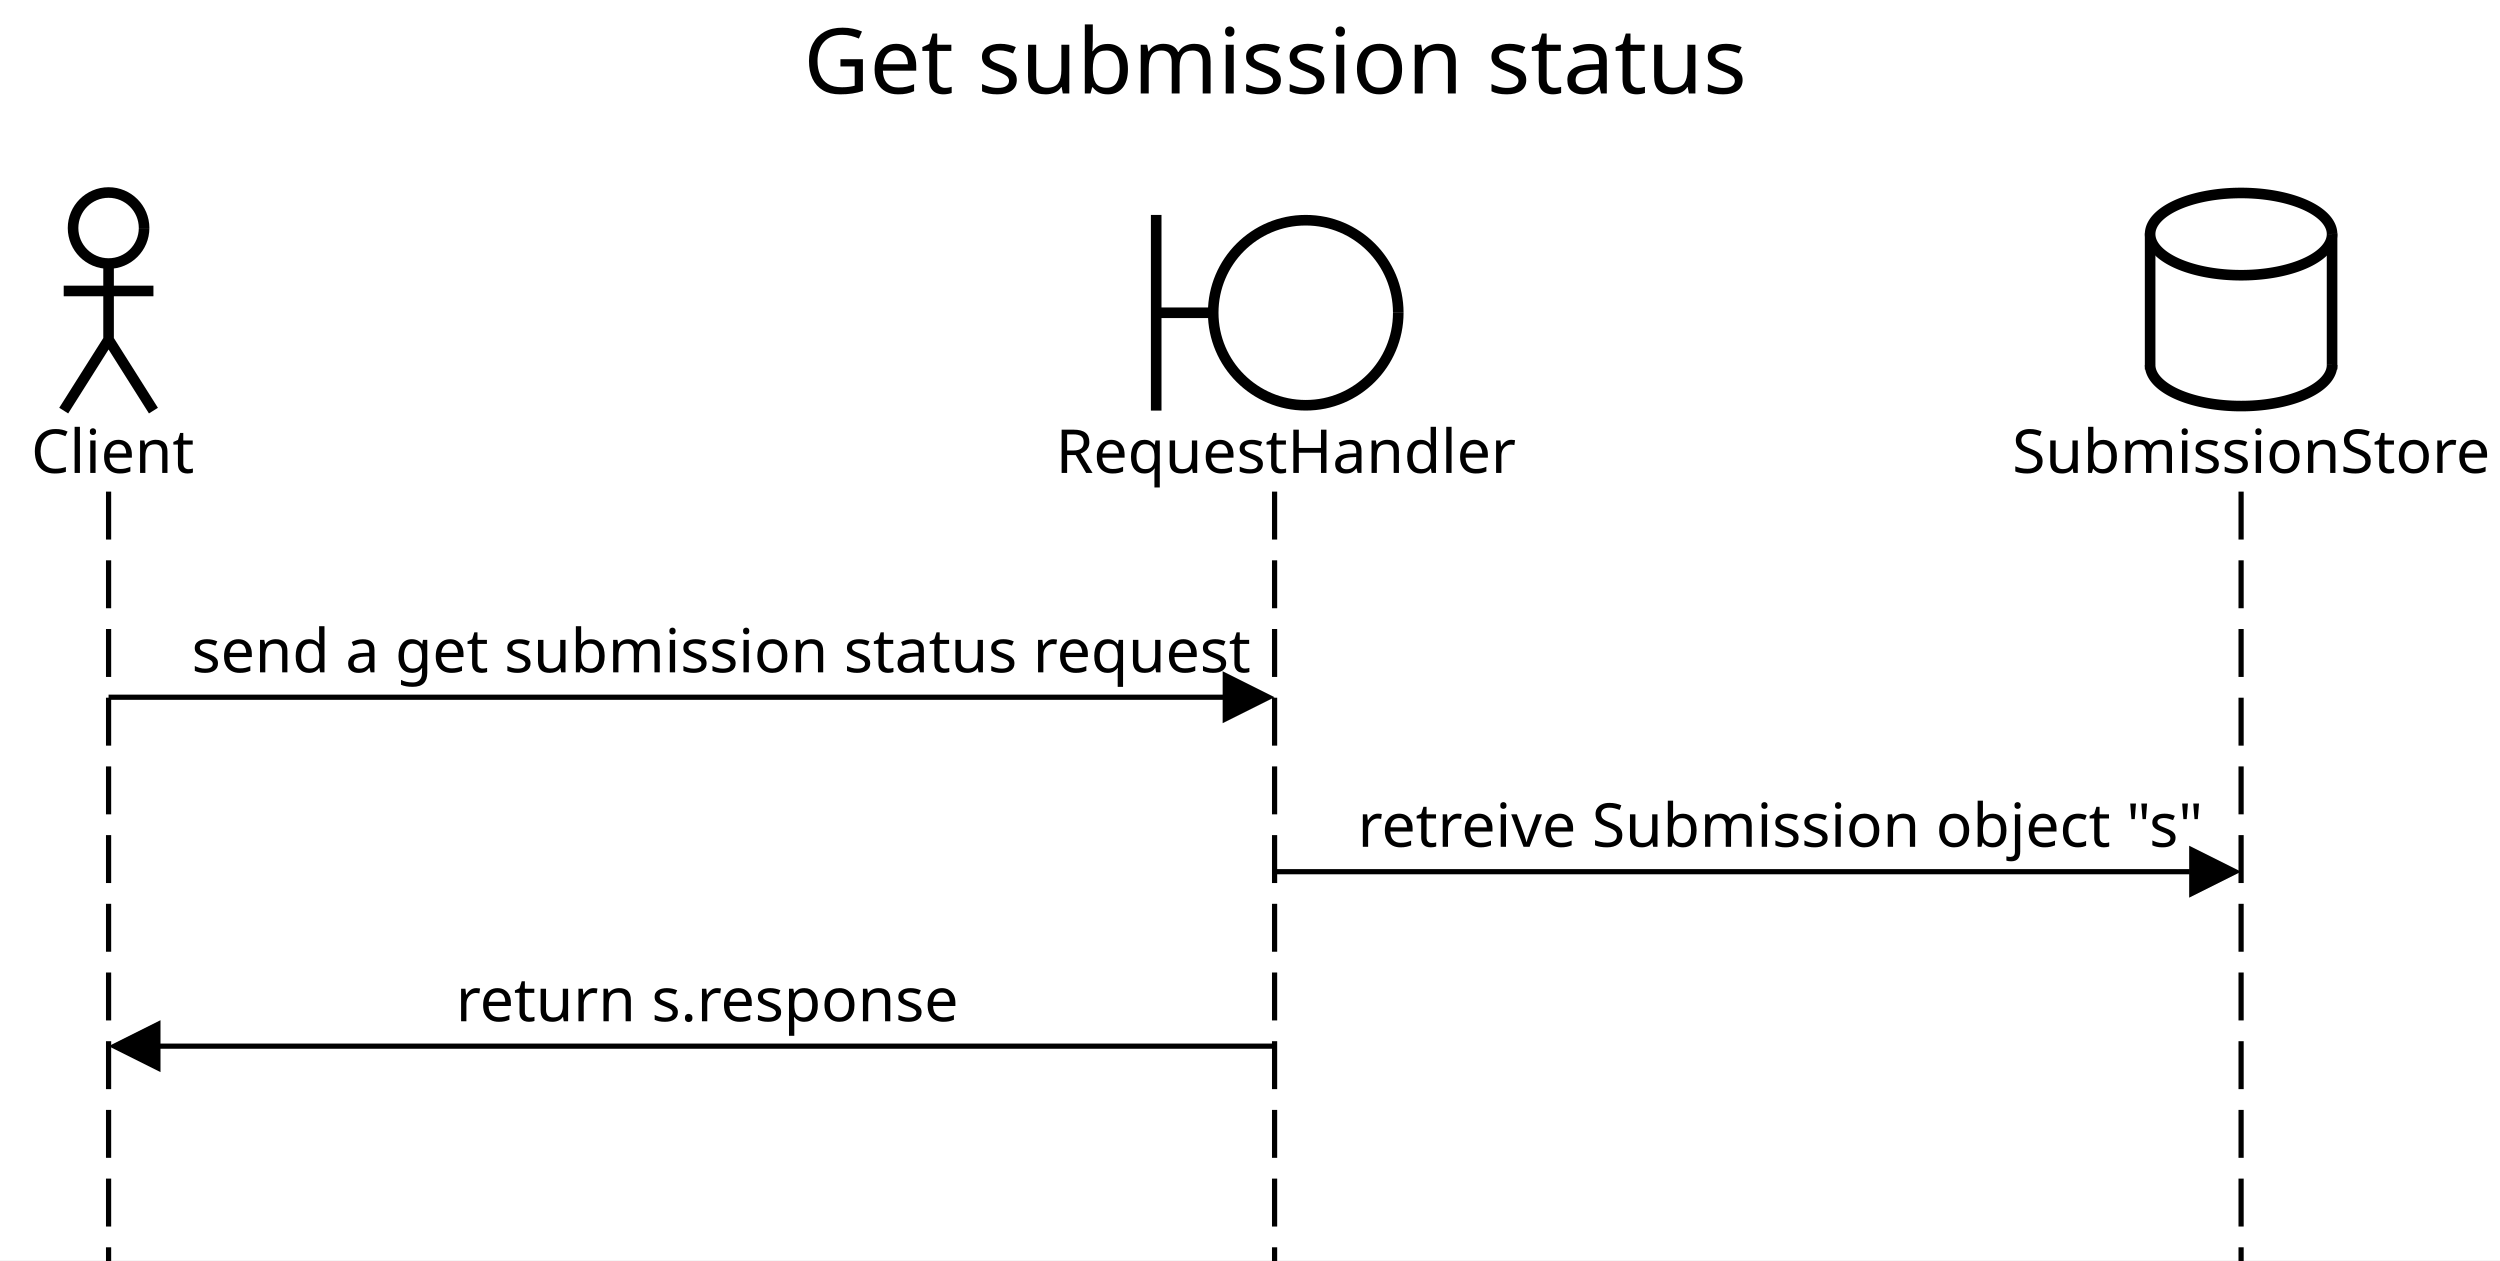
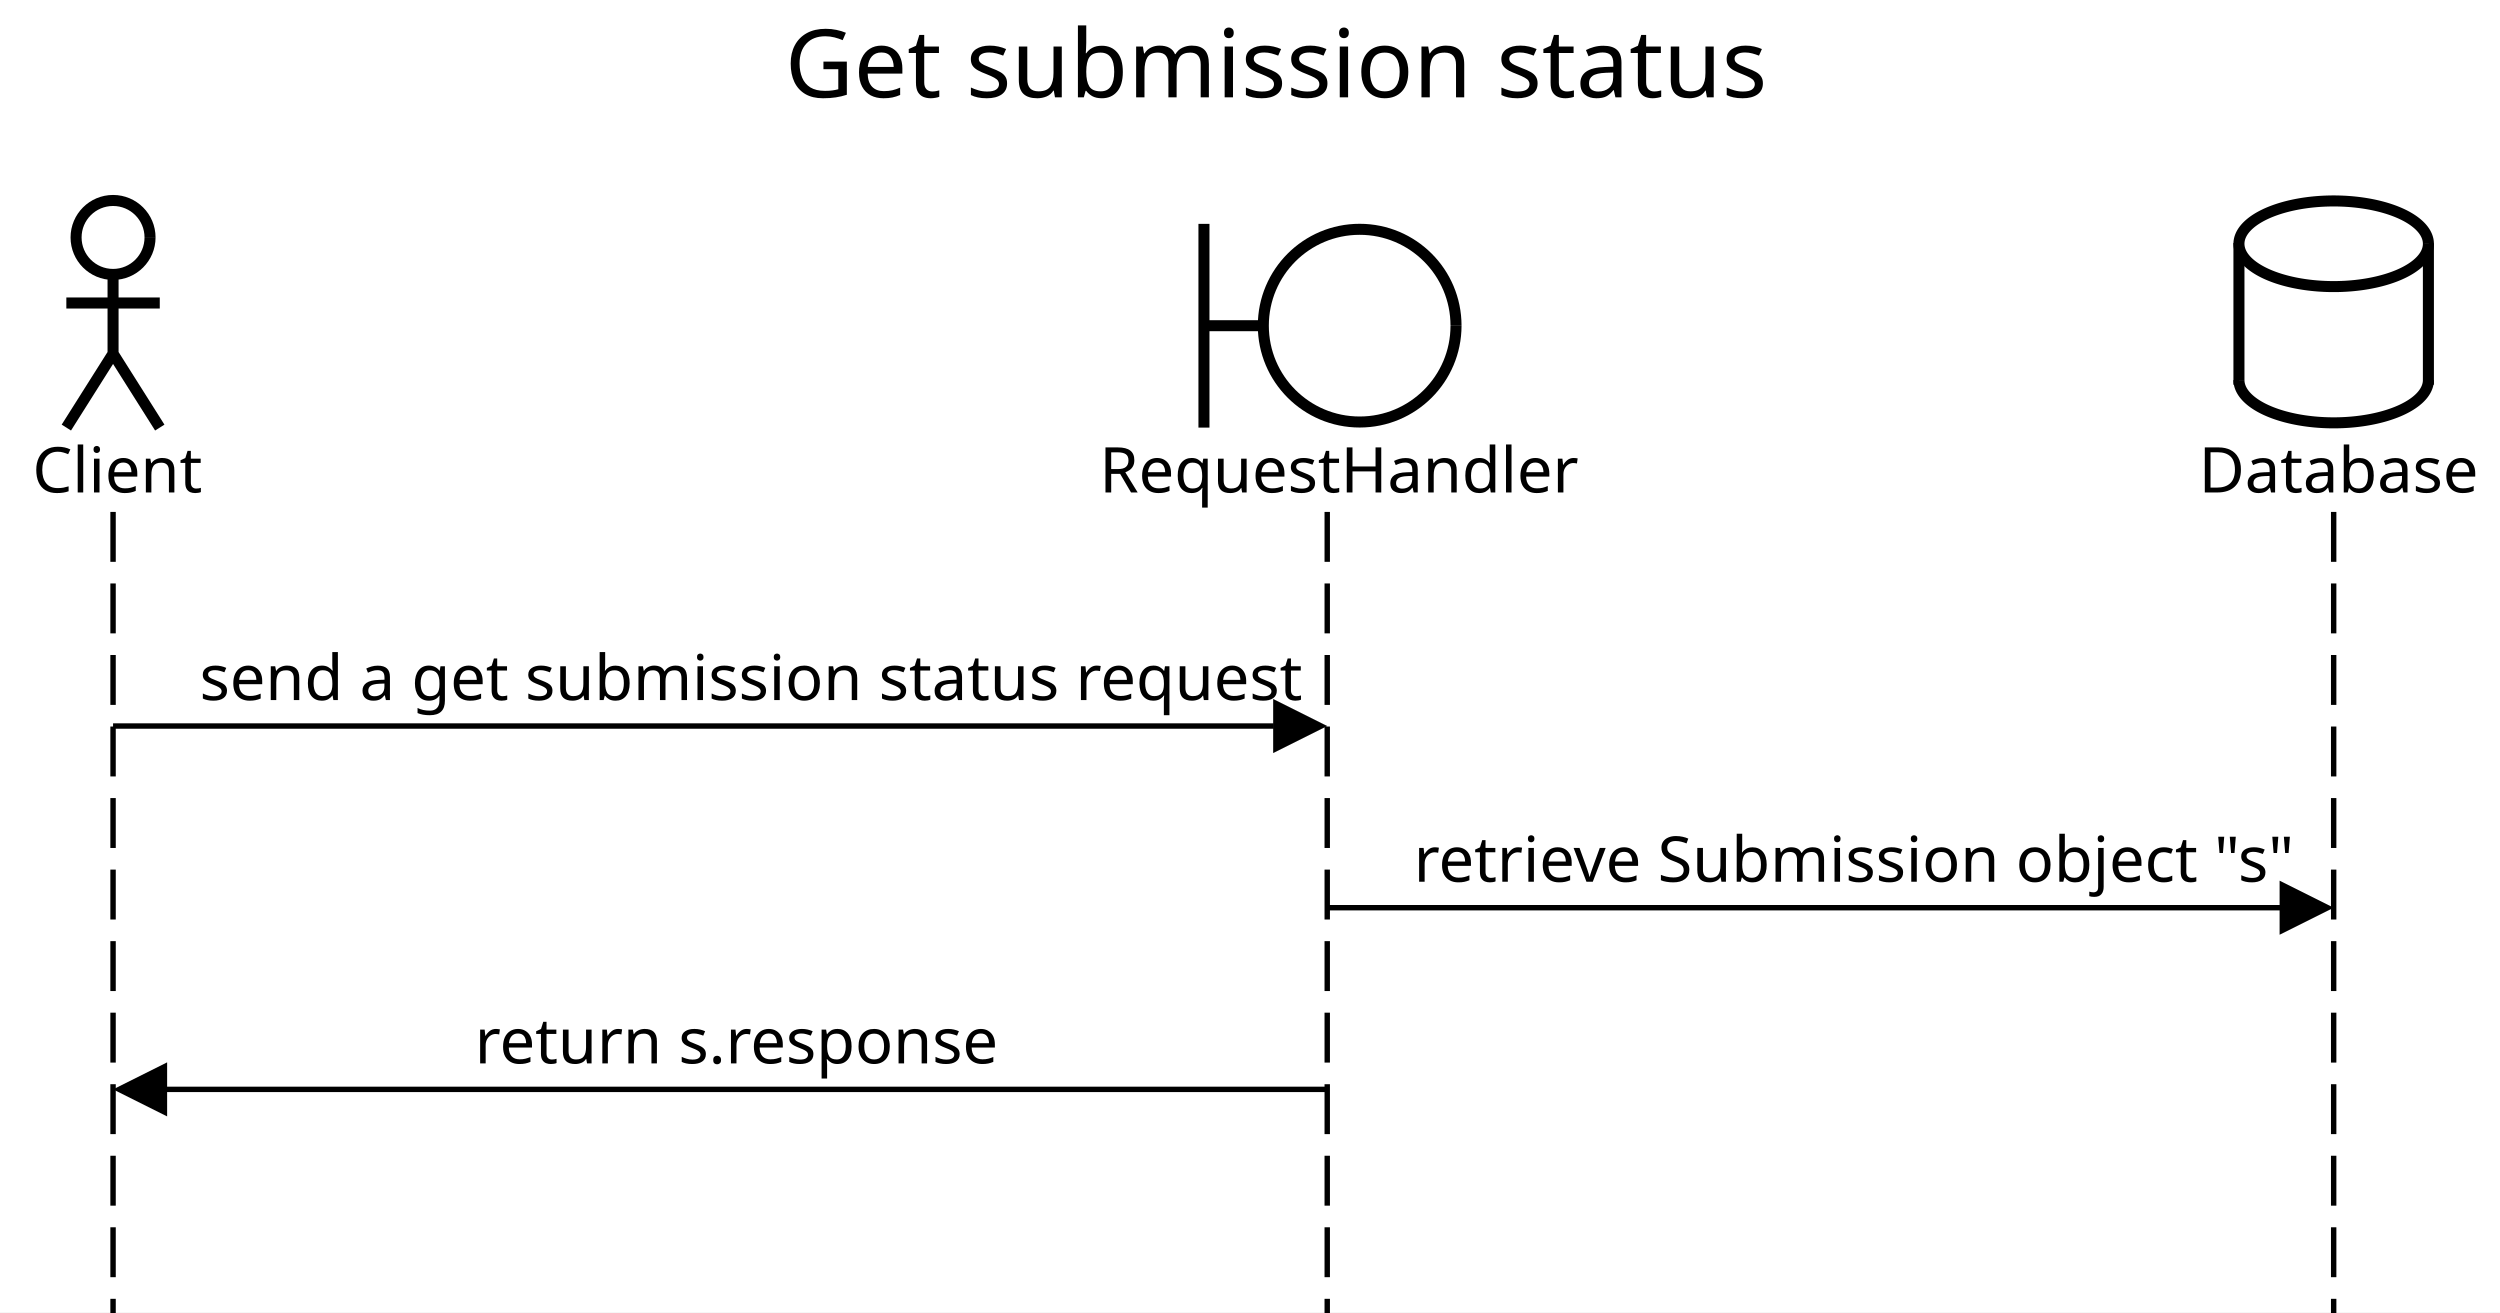
- <svg xmlns="http://www.w3.org/2000/svg" version="1.1" width="605" height="305">
+ <svg xmlns="http://www.w3.org/2000/svg" version="1.1" width="581" height="305">
  <defs />
  <g>
    <g />
    <g />
    <g />
    <g>
-       <rect fill="white" stroke="none" x="0" y="0" width="605" height="305" />
+       <rect fill="white" stroke="none" x="0" y="0" width="581" height="305" />
    </g>
    <g>
-       <text fill="black" stroke="none" font-family="sans-serif" font-size="16.5pt" font-style="normal" font-weight="normal" text-decoration="normal" x="194.428" y="22.618" text-anchor="start" dominant-baseline="alphabetic" xml:space="preserve">Get submission status</text>
+       <text fill="black" stroke="none" font-family="sans-serif" font-size="16.5pt" font-style="normal" font-weight="normal" text-decoration="normal" x="182.416" y="22.618" text-anchor="start" dominant-baseline="alphabetic" xml:space="preserve">Get submission status</text>
    </g>
    <g />
    <g>
      <path fill="none" stroke="black" paint-order="fill stroke markers" d=" M 26.275 118.971 L 26.275 305.946" stroke-miterlimit="10" stroke-width="1.257" stroke-dasharray="11.599,5.026" />
      <path fill="none" stroke="black" paint-order="fill stroke markers" d=" M 308.449 118.971 L 308.449 305.946" stroke-miterlimit="10" stroke-width="1.257" stroke-dasharray="11.599,5.026" />
      <path fill="none" stroke="black" paint-order="fill stroke markers" d=" M 542.345 118.971 L 542.345 305.946" stroke-miterlimit="10" stroke-width="1.257" stroke-dasharray="11.599,5.026" />
    </g>
    <g>
      <g>
        <path fill="white" stroke="black" paint-order="fill stroke markers" d=" M 34.87 55.188 A 8.595 8.595 0 1 1 34.87 55.179 M 26.275 63.783 L 26.275 82.179 M 15.418 70.417 L 37.131 70.417 M 26.275 82.179 L 15.418 99.368 M 26.275 82.179 L 37.131 99.368" stroke-miterlimit="10" stroke-width="2.563" stroke-dasharray="" />
      </g>
      <g>
        <g />
        <text fill="black" stroke="none" font-family="sans-serif" font-size="11pt" font-style="normal" font-weight="normal" text-decoration="normal" x="7.539" y="114.447" text-anchor="start" dominant-baseline="alphabetic" xml:space="preserve">Client</text>
      </g>
      <g>
        <path fill="white" stroke="black" paint-order="fill stroke markers" d=" M 338.38 75.695 A 22.392 22.392 0 1 1 338.38 75.672 M 279.799 52.021 L 279.799 99.368 M 278.517 75.695 L 293.596 75.695" stroke-miterlimit="10" stroke-width="2.563" stroke-dasharray="" />
      </g>
      <g>
        <g />
        <text fill="black" stroke="none" font-family="sans-serif" font-size="11pt" font-style="normal" font-weight="normal" text-decoration="normal" x="255.491" y="114.447" text-anchor="start" dominant-baseline="alphabetic" xml:space="preserve">RequestHandler</text>
      </g>
      <g>
        <path fill="white" stroke="black" paint-order="fill stroke markers" d=" M 520.331 89.416 L 520.331 57.751 L 564.36 57.751 L 564.36 89.416" stroke-miterlimit="10" stroke-width="2.563" stroke-dasharray="" />
        <path fill="white" stroke="black" paint-order="fill stroke markers" d=" M 564.36 56.65 L 564.359 56.75 L 564.356 56.85 L 564.35 56.949 L 564.343 57.048 L 564.333 57.148 L 564.321 57.247 L 564.306 57.347 L 564.29 57.446 L 564.271 57.545 L 564.25 57.644 L 564.227 57.743 L 564.202 57.842 L 564.175 57.941 L 564.145 58.039 L 564.113 58.138 L 564.079 58.236 L 564.043 58.334 L 564.005 58.432 L 563.964 58.53 L 563.921 58.628 L 563.877 58.725 L 563.83 58.822 L 563.781 58.919 L 563.729 59.016 L 563.676 59.113 L 563.62 59.209 L 563.563 59.305 L 563.503 59.401 L 563.441 59.496 L 563.377 59.591 L 563.311 59.686 L 563.243 59.781 L 563.172 59.875 L 563.1 59.969 L 563.026 60.063 L 562.949 60.156 L 562.871 60.249 L 562.79 60.342 L 562.707 60.434 L 562.622 60.526 L 562.536 60.617 L 562.447 60.708 L 562.356 60.799 L 562.263 60.889 L 562.169 60.979 L 562.072 61.069 L 561.973 61.158 L 561.873 61.246 L 561.77 61.334 L 561.665 61.422 L 561.559 61.509 L 561.45 61.595 L 561.34 61.682 L 561.228 61.767 L 561.114 61.852 L 560.998 61.937 L 560.88 62.021 L 560.76 62.104 L 560.638 62.187 L 560.515 62.27 L 560.39 62.352 L 560.263 62.433 L 560.134 62.514 L 560.003 62.594 L 559.871 62.673 L 559.737 62.752 L 559.601 62.83 L 559.464 62.908 L 559.324 62.985 L 559.183 63.062 L 559.041 63.137 L 558.896 63.213 L 558.75 63.287 L 558.603 63.361 L 558.453 63.434 L 558.303 63.507 L 558.15 63.578 L 557.996 63.649 L 557.841 63.72 L 557.683 63.79 L 557.525 63.859 L 557.364 63.927 L 557.203 63.994 L 557.04 64.061 L 556.875 64.127 L 556.709 64.192 L 556.541 64.257 L 556.372 64.321 L 556.202 64.384 L 556.03 64.446 L 555.857 64.508 L 555.683 64.568 L 555.507 64.628 L 555.33 64.687 L 555.151 64.746 L 554.971 64.803 L 554.79 64.86 L 554.608 64.916 L 554.425 64.971 L 554.24 65.025 L 554.054 65.078 L 553.867 65.131 L 553.679 65.182 L 553.49 65.233 L 553.299 65.283 L 553.108 65.332 L 552.915 65.38 L 552.722 65.428 L 552.527 65.474 L 552.331 65.52 L 552.135 65.564 L 551.937 65.608 L 551.738 65.651 L 551.539 65.693 L 551.338 65.734 L 551.137 65.774 L 550.935 65.814 L 550.731 65.852 L 550.528 65.89 L 550.323 65.926 L 550.117 65.962 L 549.911 65.996 L 549.704 66.03 L 549.496 66.063 L 549.287 66.095 L 549.078 66.126 L 548.868 66.156 L 548.657 66.185 L 548.446 66.213 L 548.234 66.24 L 548.022 66.266 L 547.809 66.291 L 547.595 66.315 L 547.381 66.339 L 547.167 66.361 L 546.952 66.382 L 546.736 66.402 L 546.52 66.422 L 546.304 66.44 L 546.087 66.458 L 545.87 66.474 L 545.653 66.489 L 545.435 66.504 L 545.217 66.517 L 544.998 66.53 L 544.78 66.541 L 544.561 66.552 L 544.342 66.561 L 544.122 66.57 L 543.903 66.577 L 543.683 66.584 L 543.463 66.59 L 543.243 66.594 L 543.023 66.598 L 542.803 66.6 L 542.583 66.602 L 542.363 66.602 L 542.143 66.602 L 541.923 66.601 L 541.703 66.598 L 541.483 66.595 L 541.263 66.59 L 541.043 66.585 L 540.823 66.579 L 540.604 66.571 L 540.384 66.563 L 540.165 66.553 L 539.946 66.543 L 539.727 66.532 L 539.509 66.519 L 539.291 66.506 L 539.073 66.492 L 538.855 66.477 L 538.638 66.46 L 538.421 66.443 L 538.205 66.425 L 537.989 66.406 L 537.773 66.385 L 537.558 66.364 L 537.344 66.342 L 537.13 66.319 L 536.916 66.295 L 536.703 66.27 L 536.49 66.244 L 536.278 66.217 L 536.067 66.189 L 535.856 66.16 L 535.646 66.13 L 535.437 66.1 L 535.228 66.068 L 535.02 66.035 L 534.813 66.002 L 534.607 65.967 L 534.401 65.932 L 534.196 65.895 L 533.992 65.858 L 533.789 65.82 L 533.586 65.781 L 533.385 65.741 L 533.184 65.7 L 532.984 65.658 L 532.786 65.615 L 532.588 65.571 L 532.391 65.527 L 532.195 65.481 L 532 65.435 L 531.806 65.388 L 531.614 65.34 L 531.422 65.291 L 531.231 65.241 L 531.042 65.19 L 530.854 65.139 L 530.666 65.086 L 530.48 65.033 L 530.295 64.979 L 530.112 64.924 L 529.929 64.869 L 529.748 64.812 L 529.568 64.755 L 529.39 64.697 L 529.212 64.638 L 529.036 64.578 L 528.862 64.517 L 528.688 64.456 L 528.516 64.394 L 528.346 64.331 L 528.177 64.267 L 528.009 64.203 L 527.842 64.138 L 527.678 64.072 L 527.514 64.005 L 527.352 63.938 L 527.192 63.869 L 527.033 63.801 L 526.875 63.731 L 526.72 63.661 L 526.565 63.59 L 526.413 63.518 L 526.261 63.446 L 526.112 63.373 L 525.964 63.299 L 525.818 63.225 L 525.673 63.149 L 525.53 63.074 L 525.389 62.997 L 525.249 62.92 L 525.112 62.843 L 524.975 62.765 L 524.841 62.686 L 524.708 62.606 L 524.578 62.526 L 524.448 62.446 L 524.321 62.365 L 524.196 62.283 L 524.072 62.201 L 523.95 62.118 L 523.83 62.034 L 523.712 61.95 L 523.596 61.866 L 523.481 61.781 L 523.369 61.695 L 523.258 61.609 L 523.149 61.523 L 523.042 61.436 L 522.938 61.348 L 522.835 61.26 L 522.734 61.172 L 522.635 61.083 L 522.538 60.993 L 522.442 60.904 L 522.349 60.814 L 522.258 60.723 L 522.169 60.632 L 522.082 60.541 L 521.997 60.449 L 521.914 60.357 L 521.833 60.264 L 521.754 60.171 L 521.677 60.078 L 521.603 59.984 L 521.53 59.89 L 521.459 59.796 L 521.391 59.701 L 521.324 59.607 L 521.26 59.511 L 521.198 59.416 L 521.138 59.32 L 521.08 59.224 L 521.024 59.128 L 520.97 59.031 L 520.918 58.935 L 520.869 58.838 L 520.822 58.741 L 520.776 58.643 L 520.733 58.546 L 520.693 58.448 L 520.654 58.35 L 520.617 58.252 L 520.583 58.153 L 520.551 58.055 L 520.521 57.956 L 520.493 57.858 L 520.468 57.759 L 520.444 57.66 L 520.423 57.561 L 520.404 57.462 L 520.387 57.362 L 520.372 57.263 L 520.36 57.164 L 520.35 57.064 L 520.342 56.965 L 520.336 56.865 L 520.332 56.766 L 520.331 56.666 L 520.331 56.567 L 520.334 56.467 L 520.34 56.368 L 520.347 56.268 L 520.356 56.169 L 520.368 56.07 L 520.382 55.97 L 520.398 55.871 L 520.417 55.772 L 520.437 55.673 L 520.46 55.574 L 520.485 55.475 L 520.512 55.376 L 520.541 55.277 L 520.573 55.179 L 520.606 55.081 L 520.642 54.982 L 520.68 54.884 L 520.72 54.787 L 520.763 54.689 L 520.807 54.591 L 520.854 54.494 L 520.902 54.397 L 520.953 54.3 L 521.006 54.204 L 521.062 54.107 L 521.119 54.011 L 521.178 53.915 L 521.24 53.82 L 521.304 53.725 L 521.369 53.63 L 521.437 53.535 L 521.507 53.441 L 521.579 53.347 L 521.653 53.253 L 521.73 53.16 L 521.808 53.067 L 521.888 52.974 L 521.97 52.882 L 522.055 52.79 L 522.141 52.698 L 522.23 52.607 L 522.32 52.516 L 522.413 52.426 L 522.507 52.336 L 522.603 52.247 L 522.702 52.158 L 522.802 52.069 L 522.905 51.981 L 523.009 51.893 L 523.115 51.806 L 523.223 51.719 L 523.333 51.633 L 523.445 51.547 L 523.559 51.462 L 523.675 51.378 L 523.792 51.293 L 523.912 51.21 L 524.033 51.127 L 524.156 51.044 L 524.281 50.962 L 524.408 50.881 L 524.536 50.8 L 524.667 50.72 L 524.799 50.64 L 524.932 50.561 L 525.068 50.483 L 525.205 50.405 L 525.344 50.328 L 525.485 50.251 L 525.627 50.176 L 525.772 50.1 L 525.917 50.026 L 526.065 49.952 L 526.214 49.878 L 526.364 49.806 L 526.516 49.734 L 526.67 49.663 L 526.826 49.592 L 526.982 49.522 L 527.141 49.453 L 527.301 49.385 L 527.462 49.317 L 527.625 49.25 L 527.79 49.184 L 527.956 49.119 L 528.123 49.054 L 528.292 48.99 L 528.462 48.927 L 528.633 48.865 L 528.806 48.803 L 528.981 48.742 L 529.156 48.682 L 529.333 48.623 L 529.511 48.565 L 529.691 48.507 L 529.872 48.45 L 530.054 48.394 L 530.237 48.339 L 530.421 48.285 L 530.607 48.231 L 530.794 48.179 L 530.982 48.127 L 531.171 48.076 L 531.361 48.026 L 531.552 47.977 L 531.745 47.928 L 531.938 47.881 L 532.133 47.834 L 532.328 47.788 L 532.525 47.744 L 532.722 47.7 L 532.921 47.657 L 533.12 47.614 L 533.321 47.573 L 533.522 47.533 L 533.724 47.493 L 533.927 47.455 L 534.131 47.417 L 534.336 47.381 L 534.541 47.345 L 534.747 47.31 L 534.954 47.276 L 535.162 47.243 L 535.37 47.211 L 535.58 47.18 L 535.789 47.15 L 536 47.121 L 536.211 47.093 L 536.423 47.065 L 536.635 47.039 L 536.848 47.014 L 537.061 46.989 L 537.275 46.966 L 537.49 46.944 L 537.705 46.922 L 537.92 46.902 L 538.136 46.882 L 538.352 46.864 L 538.569 46.846 L 538.786 46.83 L 539.004 46.814 L 539.221 46.799 L 539.439 46.786 L 539.658 46.773 L 539.876 46.761 L 540.095 46.751 L 540.314 46.741 L 540.534 46.732 L 540.753 46.725 L 540.973 46.718 L 541.193 46.712 L 541.413 46.708 L 541.633 46.704 L 541.853 46.701 L 542.073 46.699 L 542.293 46.699 L 542.513 46.699 L 542.733 46.7 L 542.953 46.702 L 543.173 46.706 L 543.393 46.71 L 543.613 46.715 L 543.833 46.721 L 544.052 46.729 L 544.272 46.737 L 544.491 46.746 L 544.71 46.756 L 544.929 46.767 L 545.147 46.779 L 545.365 46.793 L 545.583 46.807 L 545.801 46.822 L 546.018 46.838 L 546.235 46.855 L 546.452 46.873 L 546.668 46.892 L 546.883 46.912 L 547.098 46.933 L 547.313 46.955 L 547.527 46.978 L 547.741 47.002 L 547.954 47.027 L 548.167 47.053 L 548.379 47.08 L 548.59 47.107 L 548.801 47.136 L 549.011 47.166 L 549.221 47.196 L 549.429 47.228 L 549.638 47.26 L 549.845 47.294 L 550.051 47.328 L 550.257 47.363 L 550.462 47.4 L 550.667 47.437 L 550.87 47.475 L 551.073 47.514 L 551.274 47.554 L 551.475 47.595 L 551.675 47.636 L 551.874 47.679 L 552.072 47.723 L 552.269 47.767 L 552.465 47.812 L 552.66 47.858 L 552.854 47.905 L 553.047 47.953 L 553.239 48.002 L 553.429 48.052 L 553.619 48.102 L 553.807 48.154 L 553.995 48.206 L 554.181 48.259 L 554.366 48.313 L 554.55 48.368 L 554.733 48.423 L 554.914 48.48 L 555.094 48.537 L 555.273 48.595 L 555.45 48.654 L 555.627 48.714 L 555.802 48.774 L 555.975 48.835 L 556.147 48.897 L 556.318 48.96 L 556.488 49.024 L 556.656 49.088 L 556.822 49.153 L 556.987 49.219 L 557.151 49.285 L 557.313 49.353 L 557.474 49.421 L 557.633 49.489 L 557.791 49.559 L 557.947 49.629 L 558.101 49.7 L 558.254 49.771 L 558.406 49.844 L 558.555 49.917 L 558.704 49.99 L 558.85 50.065 L 558.995 50.139 L 559.138 50.215 L 559.28 50.291 L 559.419 50.368 L 559.558 50.446 L 559.694 50.524 L 559.829 50.603 L 559.962 50.682 L 560.093 50.762 L 560.222 50.842 L 560.35 50.923 L 560.475 51.005 L 560.599 51.087 L 560.722 51.17 L 560.842 51.253 L 560.96 51.337 L 561.077 51.422 L 561.192 51.507 L 561.304 51.592 L 561.415 51.678 L 561.524 51.765 L 561.632 51.851 L 561.737 51.939 L 561.84 52.027 L 561.941 52.115 L 562.041 52.204 L 562.138 52.293 L 562.233 52.383 L 562.327 52.473 L 562.418 52.564 L 562.508 52.655 L 562.595 52.746 L 562.68 52.838 L 562.764 52.93 L 562.845 53.022 L 562.924 53.115 L 563.001 53.208 L 563.077 53.302 L 563.15 53.396 L 563.221 53.49 L 563.289 53.584 L 563.356 53.679 L 563.421 53.774 L 563.483 53.87 L 563.544 53.965 L 563.602 54.061 L 563.658 54.158 L 563.713 54.254 L 563.764 54.351 L 563.814 54.448 L 563.862 54.545 L 563.907 54.642 L 563.951 54.74 L 563.992 54.838 L 564.031 54.936 L 564.068 55.034 L 564.103 55.132 L 564.135 55.23 L 564.165 55.329 L 564.193 55.428 L 564.219 55.526 L 564.243 55.625 L 564.265 55.724 L 564.284 55.824 L 564.301 55.923 L 564.316 56.022 L 564.329 56.121 L 564.34 56.221 L 564.348 56.32 L 564.354 56.42 L 564.358 56.519 L 564.36 56.619 M 564.36 88.316 L 564.359 88.415 L 564.356 88.515 L 564.35 88.614 L 564.343 88.714 L 564.333 88.813 L 564.321 88.912 L 564.306 89.012 L 564.29 89.111 L 564.271 89.21 L 564.25 89.309 L 564.227 89.408 L 564.202 89.507 L 564.175 89.606 L 564.145 89.704 L 564.113 89.803 L 564.079 89.901 L 564.043 89.999 L 564.005 90.097 L 563.964 90.195 L 563.921 90.293 L 563.877 90.39 L 563.83 90.487 L 563.781 90.584 L 563.729 90.681 L 563.676 90.778 L 563.62 90.874 L 563.563 90.97 L 563.503 91.066 L 563.441 91.161 L 563.377 91.257 L 563.311 91.352 L 563.243 91.446 L 563.172 91.54 L 563.1 91.634 L 563.026 91.728 L 562.949 91.821 L 562.871 91.914 L 562.79 92.007 L 562.707 92.099 L 562.622 92.191 L 562.536 92.283 L 562.447 92.374 L 562.356 92.464 L 562.263 92.555 L 562.169 92.644 L 562.072 92.734 L 561.973 92.823 L 561.873 92.911 L 561.77 92.999 L 561.665 93.087 L 561.559 93.174 L 561.45 93.261 L 561.34 93.347 L 561.228 93.432 L 561.114 93.517 L 560.998 93.602 L 560.88 93.686 L 560.76 93.77 L 560.638 93.853 L 560.515 93.935 L 560.39 94.017 L 560.263 94.098 L 560.134 94.179 L 560.003 94.259 L 559.871 94.338 L 559.737 94.417 L 559.601 94.496 L 559.464 94.573 L 559.324 94.65 L 559.183 94.727 L 559.041 94.803 L 558.896 94.878 L 558.75 94.952 L 558.603 95.026 L 558.453 95.099 L 558.303 95.172 L 558.15 95.244 L 557.996 95.315 L 557.841 95.385 L 557.683 95.455 L 557.525 95.524 L 557.364 95.592 L 557.203 95.659 L 557.04 95.726 L 556.875 95.792 L 556.709 95.858 L 556.541 95.922 L 556.372 95.986 L 556.202 96.049 L 556.03 96.111 L 555.857 96.173 L 555.683 96.233 L 555.507 96.293 L 555.33 96.352 L 555.151 96.411 L 554.971 96.468 L 554.79 96.525 L 554.608 96.581 L 554.425 96.636 L 554.24 96.69 L 554.054 96.743 L 553.867 96.796 L 553.679 96.847 L 553.49 96.898 L 553.299 96.948 L 553.108 96.997 L 552.915 97.045 L 552.722 97.093 L 552.527 97.139 L 552.331 97.185 L 552.135 97.23 L 551.937 97.273 L 551.738 97.316 L 551.539 97.358 L 551.338 97.399 L 551.137 97.44 L 550.935 97.479 L 550.731 97.517 L 550.528 97.555 L 550.323 97.591 L 550.117 97.627 L 549.911 97.661 L 549.704 97.695 L 549.496 97.728 L 549.287 97.76 L 549.078 97.791 L 548.868 97.821 L 548.657 97.85 L 548.446 97.878 L 548.234 97.905 L 548.022 97.931 L 547.809 97.956 L 547.595 97.98 L 547.381 98.004 L 547.167 98.026 L 546.952 98.047 L 546.736 98.068 L 546.52 98.087 L 546.304 98.105 L 546.087 98.123 L 545.87 98.139 L 545.653 98.155 L 545.435 98.169 L 545.217 98.183 L 544.998 98.195 L 544.78 98.207 L 544.561 98.217 L 544.342 98.227 L 544.122 98.235 L 543.903 98.243 L 543.683 98.249 L 543.463 98.255 L 543.243 98.259 L 543.023 98.263 L 542.803 98.265 L 542.583 98.267 L 542.363 98.268 L 542.143 98.267 L 541.923 98.266 L 541.703 98.263 L 541.483 98.26 L 541.263 98.256 L 541.043 98.25 L 540.823 98.244 L 540.604 98.236 L 540.384 98.228 L 540.165 98.219 L 539.946 98.208 L 539.727 98.197 L 539.509 98.185 L 539.291 98.171 L 539.073 98.157 L 538.855 98.142 L 538.638 98.125 L 538.421 98.108 L 538.205 98.09 L 537.989 98.071 L 537.773 98.051 L 537.558 98.029 L 537.344 98.007 L 537.13 97.984 L 536.916 97.96 L 536.703 97.935 L 536.49 97.909 L 536.278 97.882 L 536.067 97.854 L 535.856 97.825 L 535.646 97.796 L 535.437 97.765 L 535.228 97.733 L 535.02 97.7 L 534.813 97.667 L 534.607 97.632 L 534.401 97.597 L 534.196 97.561 L 533.992 97.523 L 533.789 97.485 L 533.586 97.446 L 533.385 97.406 L 533.184 97.365 L 532.984 97.323 L 532.786 97.28 L 532.588 97.237 L 532.391 97.192 L 532.195 97.147 L 532 97.1 L 531.806 97.053 L 531.614 97.005 L 531.422 96.956 L 531.231 96.906 L 531.042 96.856 L 530.854 96.804 L 530.666 96.752 L 530.48 96.698 L 530.295 96.644 L 530.112 96.59 L 529.929 96.534 L 529.748 96.477 L 529.568 96.42 L 529.39 96.362 L 529.212 96.303 L 529.036 96.243 L 528.862 96.182 L 528.688 96.121 L 528.516 96.059 L 528.346 95.996 L 528.177 95.932 L 528.009 95.868 L 527.842 95.803 L 527.678 95.737 L 527.514 95.67 L 527.352 95.603 L 527.192 95.535 L 527.033 95.466 L 526.875 95.396 L 526.72 95.326 L 526.565 95.255 L 526.413 95.183 L 526.261 95.111 L 526.112 95.038 L 525.964 94.964 L 525.818 94.89 L 525.673 94.815 L 525.53 94.739 L 525.389 94.663 L 525.249 94.586 L 525.112 94.508 L 524.975 94.43 L 524.841 94.351 L 524.708 94.272 L 524.578 94.192 L 524.448 94.111 L 524.321 94.03 L 524.196 93.948 L 524.072 93.866 L 523.95 93.783 L 523.83 93.699 L 523.712 93.615 L 523.596 93.531 L 523.481 93.446 L 523.369 93.36 L 523.258 93.274 L 523.149 93.188 L 523.042 93.101 L 522.938 93.013 L 522.835 92.925 L 522.734 92.837 L 522.635 92.748 L 522.538 92.659 L 522.442 92.569 L 522.349 92.479 L 522.258 92.388 L 522.169 92.297 L 522.082 92.206 L 521.997 92.114 L 521.914 92.022 L 521.833 91.929 L 521.754 91.836 L 521.677 91.743 L 521.603 91.649 L 521.53 91.555 L 521.459 91.461 L 521.391 91.367 L 521.324 91.272 L 521.26 91.177 L 521.198 91.081 L 521.138 90.985 L 521.08 90.889 L 521.024 90.793 L 520.97 90.697 L 520.918 90.6 L 520.869 90.503 L 520.822 90.406 L 520.776 90.308 L 520.733 90.211 L 520.693 90.113 L 520.654 90.015 L 520.617 89.917 L 520.583 89.819 L 520.551 89.72 L 520.521 89.621 L 520.493 89.523 L 520.468 89.424 L 520.444 89.325 L 520.423 89.226 L 520.404 89.127 L 520.387 89.028 L 520.372 88.928 L 520.36 88.829 L 520.35 88.729 L 520.342 88.63 L 520.336 88.531 L 520.332 88.431 L 520.331 88.331" stroke-miterlimit="10" stroke-width="2.563" stroke-dasharray="" />
      </g>
      <g>
        <g />
-         <text fill="black" stroke="none" font-family="sans-serif" font-size="11pt" font-style="normal" font-weight="normal" text-decoration="normal" x="486.952" y="114.447" text-anchor="start" dominant-baseline="alphabetic" xml:space="preserve">SubmissionStore</text>
+         <text fill="black" stroke="none" font-family="sans-serif" font-size="11pt" font-style="normal" font-weight="normal" text-decoration="normal" x="510.976" y="114.447" text-anchor="start" dominant-baseline="alphabetic" xml:space="preserve">Database</text>
      </g>
    </g>
    <g>
      <g>
        <g>
          <rect fill="white" stroke="none" x="44.118" y="149.128" width="246.488" height="19.602" />
        </g>
        <text fill="black" stroke="none" font-family="sans-serif" font-size="11pt" font-style="normal" font-weight="normal" text-decoration="normal" x="46.38" y="162.699" text-anchor="start" dominant-baseline="alphabetic" xml:space="preserve">send a get submission status request</text>
      </g>
      <g>
        <path fill="none" stroke="black" paint-order="fill stroke markers" d=" M 26.275 168.73 L 296.034 168.73" stroke-miterlimit="10" stroke-width="1.257" stroke-dasharray="" />
        <g transform="translate(308.4485,168.7301) translate(-308.4485,-168.7301)">
          <path fill="black" stroke="none" paint-order="stroke fill markers" d=" M 295.883 162.447 L 308.449 168.73 L 295.883 175.013 Z" />
        </g>
      </g>
      <g>
        <g>
          <rect fill="white" stroke="none" x="326.292" y="191.348" width="198.211" height="19.602" />
        </g>
-         <text fill="black" stroke="none" font-family="sans-serif" font-size="11pt" font-style="normal" font-weight="normal" text-decoration="normal" x="328.553" y="204.919" text-anchor="start" dominant-baseline="alphabetic" xml:space="preserve">retreive Submission object "s"</text>
+         <text fill="black" stroke="none" font-family="sans-serif" font-size="11pt" font-style="normal" font-weight="normal" text-decoration="normal" x="328.553" y="204.919" text-anchor="start" dominant-baseline="alphabetic" xml:space="preserve">retrieve Submission object "s"</text>
      </g>
      <g>
        <path fill="none" stroke="black" paint-order="fill stroke markers" d=" M 308.449 210.95 L 529.931 210.95" stroke-miterlimit="10" stroke-width="1.257" stroke-dasharray="" />
        <g transform="translate(542.3455,210.9503) translate(-542.3455,-210.9503)">
          <path fill="black" stroke="none" paint-order="stroke fill markers" d=" M 529.78 204.668 L 542.345 210.95 L 529.78 217.233 Z" />
        </g>
      </g>
      <g>
        <g>
          <rect fill="white" stroke="none" x="108.074" y="233.568" width="118.575" height="19.602" />
        </g>
        <text fill="black" stroke="none" font-family="sans-serif" font-size="11pt" font-style="normal" font-weight="normal" text-decoration="normal" x="110.336" y="247.139" text-anchor="start" dominant-baseline="alphabetic" xml:space="preserve">return s.response</text>
      </g>
      <g>
        <path fill="none" stroke="black" paint-order="fill stroke markers" d=" M 308.449 253.171 L 38.689 253.171" stroke-miterlimit="10" stroke-width="1.257" stroke-dasharray="" />
        <g transform="translate(26.27471,253.1705) translate(-26.27471,-253.1705)">
          <path fill="black" stroke="none" paint-order="stroke fill markers" d=" M 38.84 246.888 L 26.275 253.171 L 38.84 259.453 Z" />
        </g>
      </g>
    </g>
    <g />
    <g />
    <g />
  </g>
</svg>
